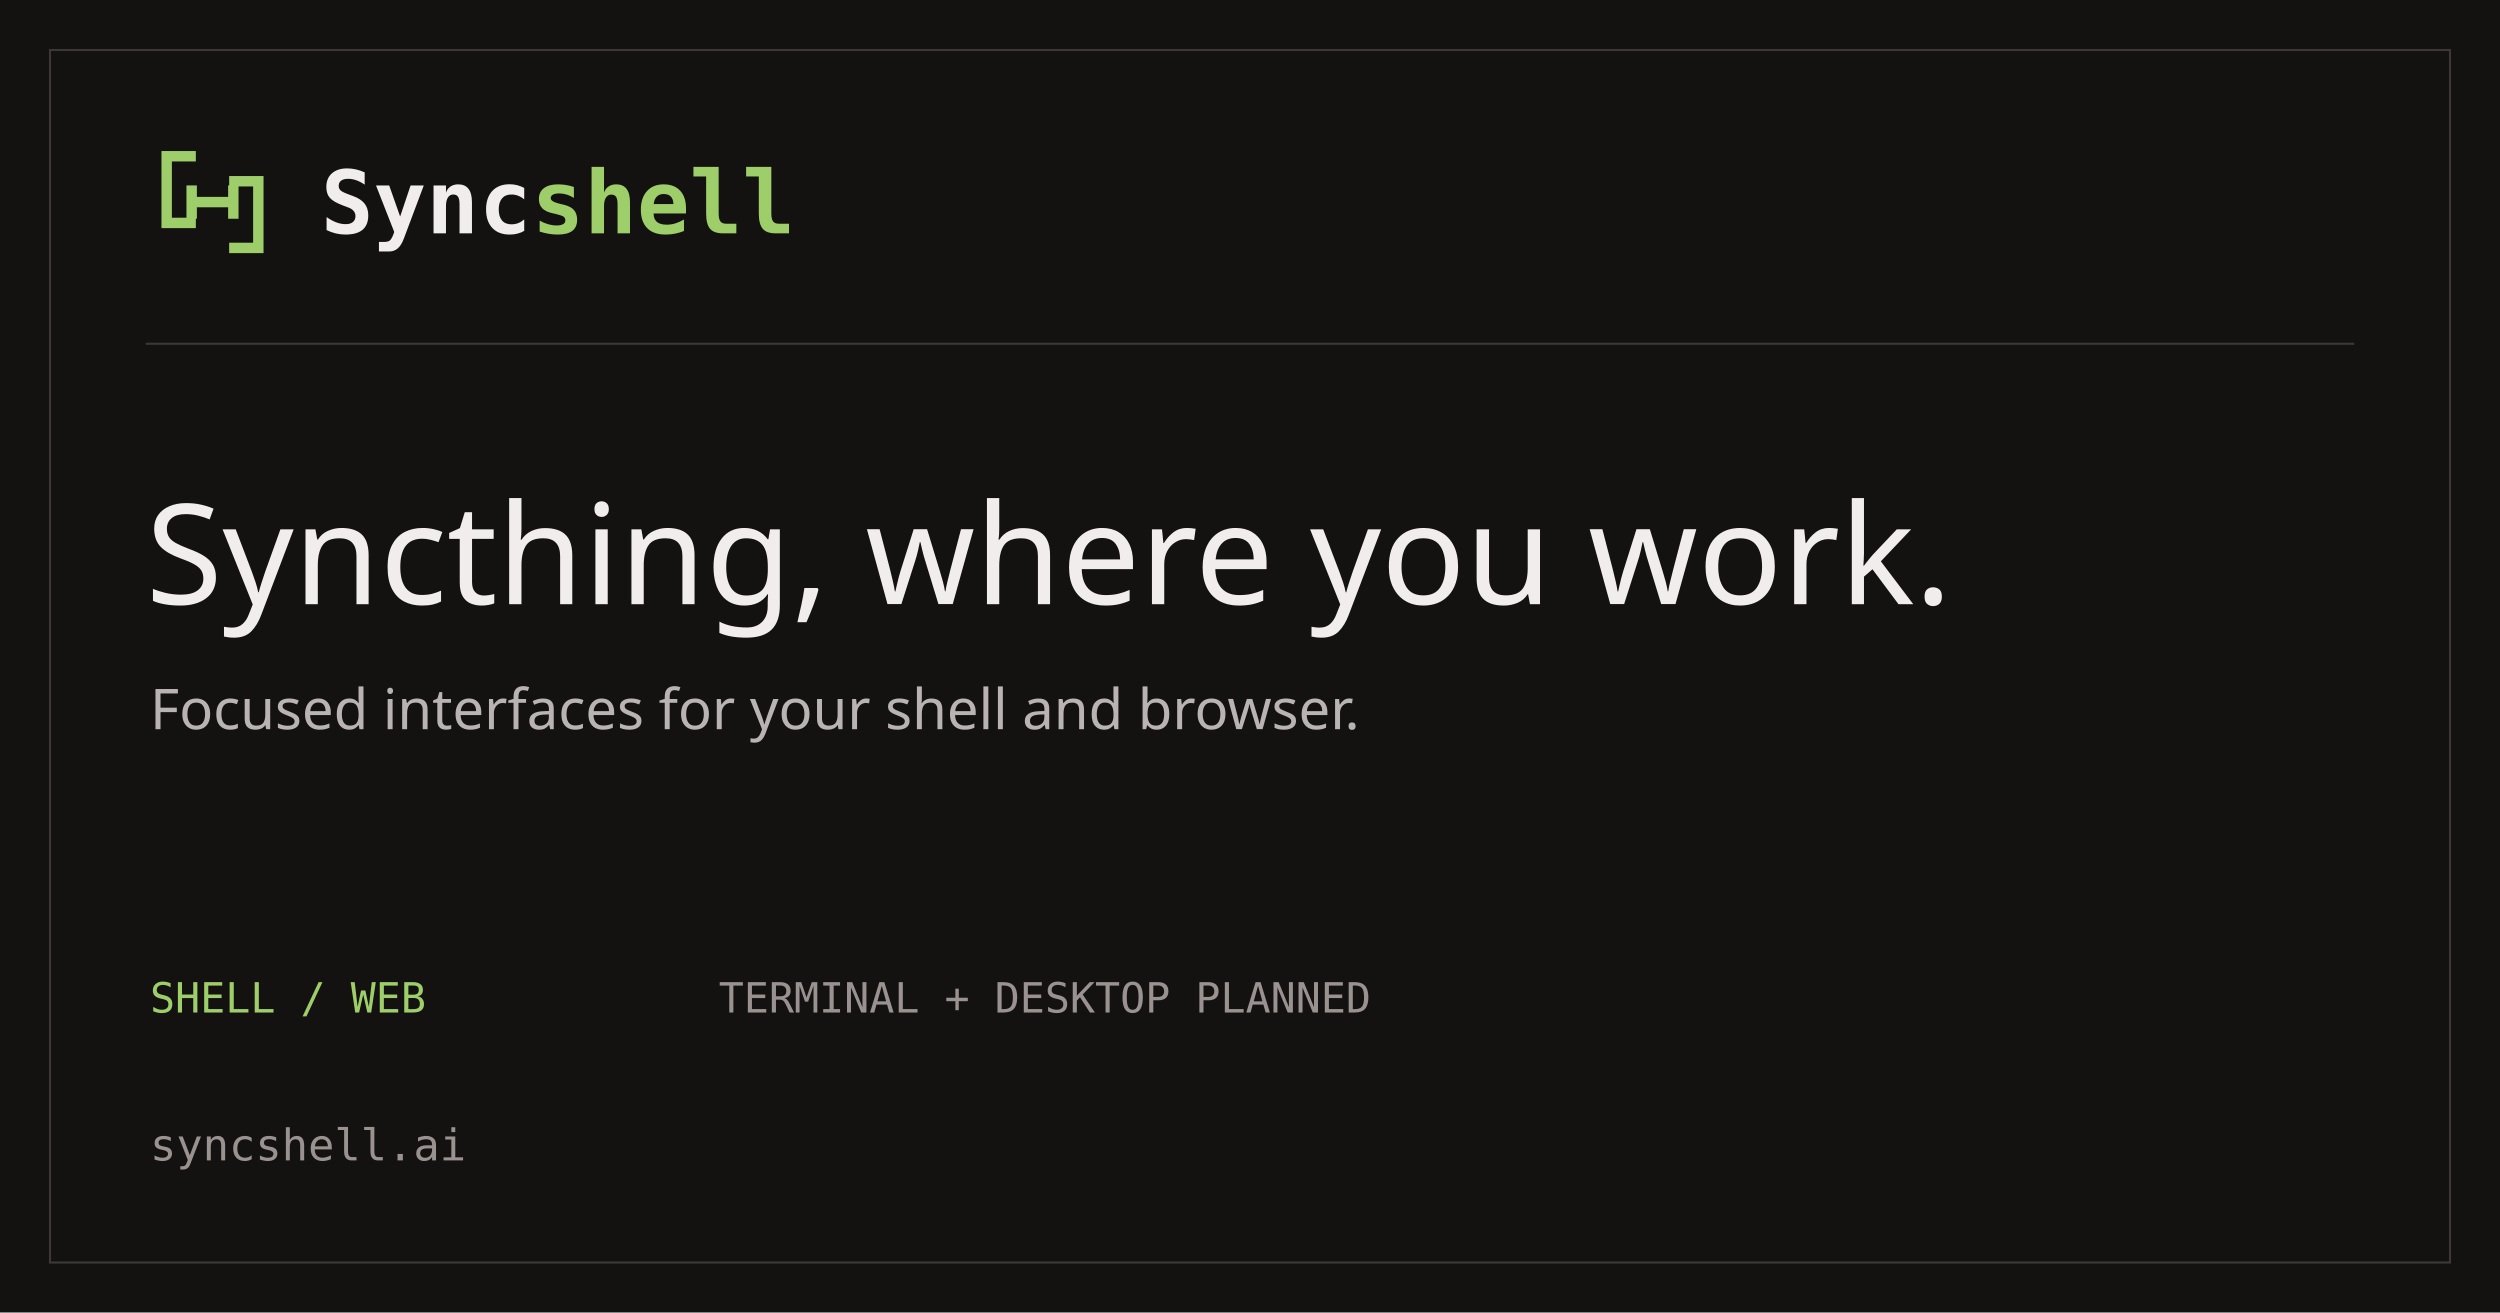
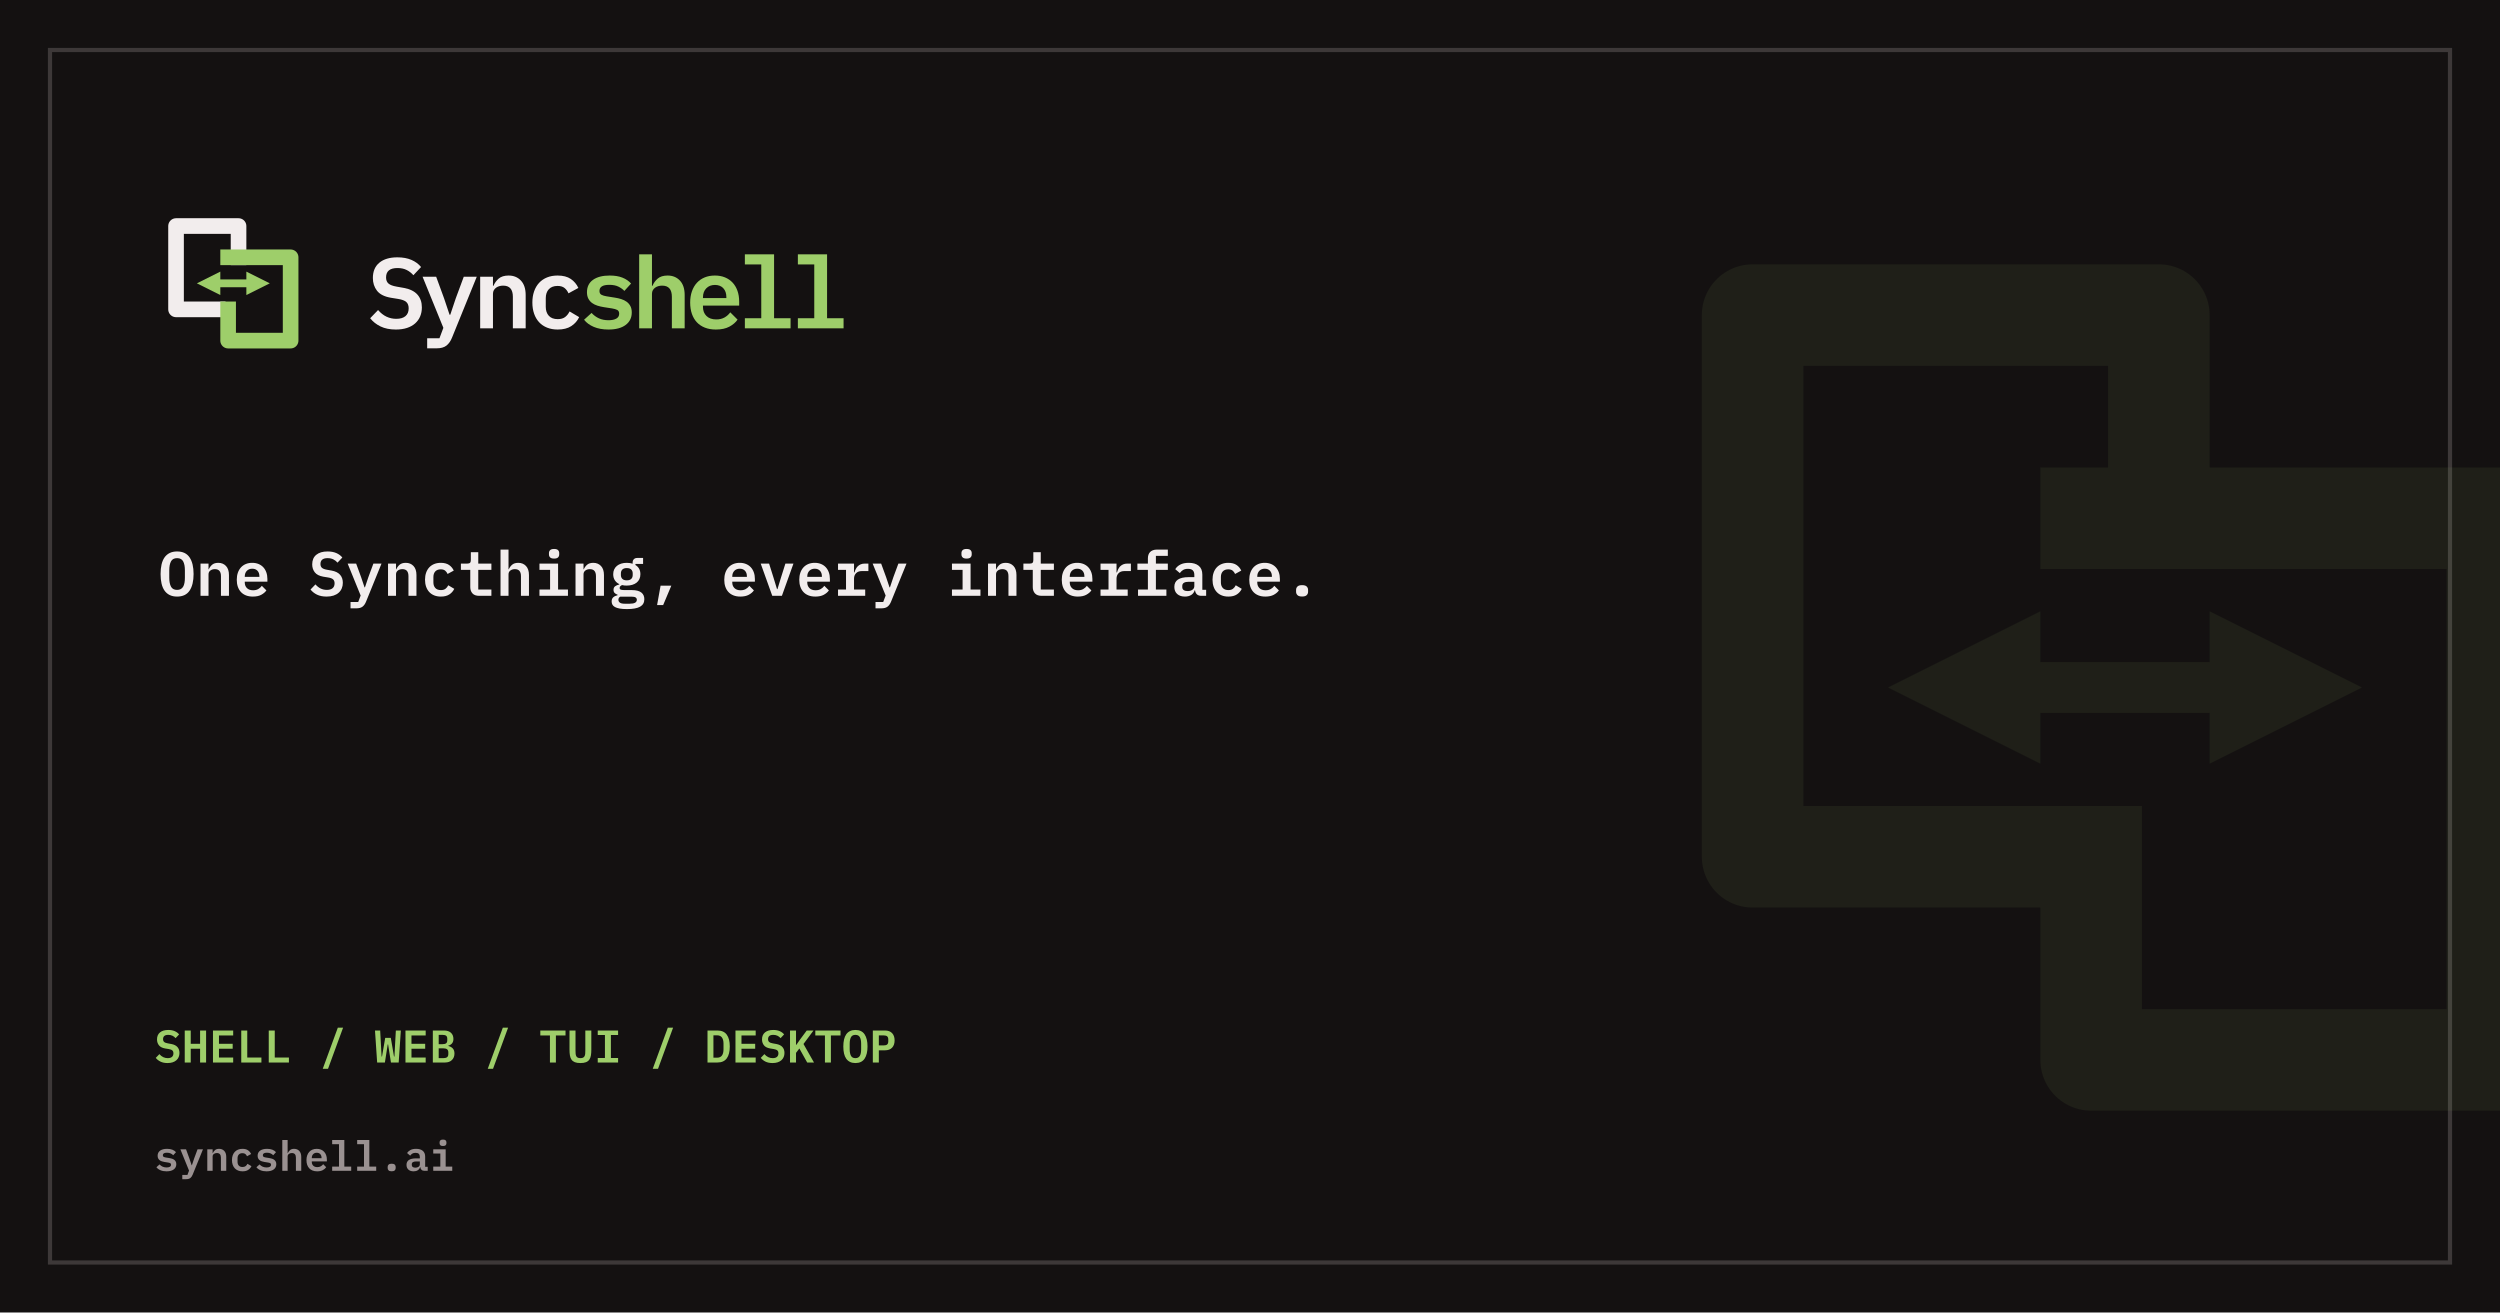
<svg xmlns="http://www.w3.org/2000/svg" width="1200" height="630" viewBox="0 0 1200 630">
  <rect width="1200" height="630" fill="#141111" />
-   <rect x="24" y="24" width="1152" height="582" fill="none" stroke="#3d3838" />
-   <g transform="translate(70 65) scale(2)" fill="none" stroke="#9ece6a" stroke-width="2.5">
-     <path d="M12 5H5v16h7M20 11h7v16h-7M11 16h10M11 12v8M21 12v8" />
-   </g>
-   <text x="154" y="112" fill="#f2eded" font-family="monospace" font-size="42" font-weight="600">Sync<tspan fill="#9ece6a">shell</tspan>
-   </text>
-   <path d="M70 165H1130" stroke="#3d3838" />
-   <text x="70" y="290" fill="#f2eded" font-family="sans-serif" font-size="67" font-weight="500">Syncthing, where you work.</text>
-   <text x="72" y="350" fill="#bab3b3" font-family="sans-serif" font-size="27">Focused interfaces for your shell and browser.</text>
-   <text x="72" y="486" fill="#9ece6a" font-family="monospace" font-size="20">SHELL  /  WEB</text>
-   <text x="345" y="486" fill="#9a9191" font-family="monospace" font-size="20">TERMINAL + DESKTOP PLANNED</text>
-   <text x="72" y="557" fill="#9a9191" font-family="monospace" font-size="21">syncshell.ai</text>
+   <rect x="24" y="24" width="1152" height="582" fill="none" stroke="#3d3838" stroke-width="2" />
+   <svg x="760" y="70" width="520" height="520" viewBox="0 0 64 64" opacity="0.075">
+     <g fill="none" stroke-width="6" stroke-linecap="square" stroke-linejoin="round">
+       <path stroke="#9ece6a" d="M34 22V10H10v32h16" />
+       <path stroke="#9ece6a" d="M30 22h24v32H30V42" />
+     </g>
+     <g fill="#9ece6a">
+       <path d="M18 32 27 27.5v9z" />
+       <path d="M46 32 37 27.5v9z" />
+       <path d="M26.5 30.5h11v3h-11z" />
+     </g>
+   </svg>
+   <svg x="72" y="96" width="80" height="80" viewBox="0 0 64 64" opacity="1">
+     <g fill="none" stroke-width="6" stroke-linecap="square" stroke-linejoin="round">
+       <path stroke="#f2eded" d="M34 22V10H10v32h16" />
+       <path stroke="#9ece6a" d="M30 22h24v32H30V42" />
+     </g>
+     <g fill="#9ece6a">
+       <path d="M18 32 27 27.5v9z" />
+       <path d="M46 32 37 27.5v9z" />
+       <path d="M26.5 30.5h11v3h-11z" />
+     </g>
+   </svg>
+   <path d="M190.016 158.176L190.016 158.176Q185.696 158.176 182.648 156.688Q179.600 155.200 177.680 152.752L177.680 152.752L181.472 148.816Q183.344 150.976 185.528 152.008Q187.712 153.040 190.208 153.040L190.208 153.040Q193.088 153.040 194.624 151.744Q196.160 150.448 196.160 148L196.160 148Q196.160 145.984 195.008 144.952Q193.856 143.920 191.120 143.488L191.120 143.488L187.568 142.912Q182.912 142.096 180.944 139.528Q178.976 136.960 178.976 133.456L178.976 133.456Q178.976 128.656 182.096 126.088Q185.216 123.520 190.736 123.520L190.736 123.520Q194.672 123.520 197.528 124.768Q200.384 126.016 202.112 128.176L202.112 128.176L198.416 132.112Q197.072 130.528 195.200 129.592Q193.328 128.656 190.784 128.656L190.784 128.656Q185.312 128.656 185.312 133.168L185.312 133.168Q185.312 135.088 186.464 136.096Q187.616 137.104 190.400 137.584L190.400 137.584L193.904 138.208Q198.272 139.024 200.384 141.424Q202.496 143.824 202.496 147.568L202.496 147.568Q202.496 149.920 201.680 151.864Q200.864 153.808 199.280 155.224Q197.696 156.640 195.368 157.408Q193.040 158.176 190.016 158.176Z" fill="#f2eded" />
+   <path d="M218.768 143.200L222.608 132.832L228.848 132.832L216.992 162.016Q215.984 164.560 214.304 165.880Q212.624 167.200 209.552 167.200L209.552 167.200L205.040 167.200L205.040 162.352L210.944 162.352L212.816 157.360L202.832 132.832L209.360 132.832L213.152 143.200L215.792 151.072L216.128 151.072L218.768 143.200Z" fill="#f2eded" />
+   <path d="M236.624 157.600L230.480 157.600L230.480 132.832L236.624 132.832L236.624 137.200L236.864 137.200Q237.680 135.184 239.384 133.720Q241.088 132.256 244.112 132.256L244.112 132.256Q247.760 132.256 250.040 134.680Q252.320 137.104 252.320 141.616L252.320 141.616L252.320 157.600L246.176 157.600L246.176 142.480Q246.176 137.104 241.520 137.104L241.520 137.104Q240.560 137.104 239.696 137.344Q238.832 137.584 238.136 138.088Q237.440 138.592 237.032 139.312Q236.624 140.032 236.624 141.040L236.624 141.040L236.624 157.600Z" fill="#f2eded" />
+   <path d="M267.680 158.176L267.680 158.176Q264.848 158.176 262.592 157.264Q260.336 156.352 258.776 154.672Q257.216 152.992 256.376 150.592Q255.536 148.192 255.536 145.216L255.536 145.216Q255.536 142.240 256.376 139.840Q257.216 137.440 258.776 135.760Q260.336 134.080 262.568 133.168Q264.800 132.256 267.632 132.256L267.632 132.256Q271.568 132.256 273.968 133.888Q276.368 135.520 277.616 138.208L277.616 138.208L272.864 140.800Q272.192 139.216 270.968 138.232Q269.744 137.248 267.632 137.248L267.632 137.248Q264.896 137.248 263.432 138.832Q261.968 140.416 261.968 143.152L261.968 143.152L261.968 147.280Q261.968 149.968 263.432 151.576Q264.896 153.184 267.728 153.184L267.728 153.184Q269.936 153.184 271.256 152.176Q272.576 151.168 273.392 149.488L273.392 149.488L278 152.224Q276.752 154.864 274.232 156.520Q271.712 158.176 267.680 158.176Z" fill="#f2eded" />
+   <path d="M292.064 158.176L292.064 158.176Q287.984 158.176 285.008 156.904Q282.032 155.632 280.352 153.472L280.352 153.472L283.952 150.208Q285.488 151.888 287.480 152.800Q289.472 153.712 292.112 153.712L292.112 153.712Q294.416 153.712 295.808 152.944Q297.200 152.176 297.200 150.592L297.200 150.592Q297.200 149.248 296.264 148.768Q295.328 148.288 293.792 148.048L293.792 148.048L289.808 147.424Q288.272 147.184 286.808 146.728Q285.344 146.272 284.216 145.456Q283.088 144.640 282.416 143.368Q281.744 142.096 281.744 140.272L281.744 140.272Q281.744 136.384 284.648 134.320Q287.552 132.256 292.640 132.256L292.640 132.256Q296.240 132.256 298.760 133.264Q301.280 134.272 302.912 136.096L302.912 136.096L299.696 139.648Q298.640 138.496 296.888 137.608Q295.136 136.720 292.448 136.720L292.448 136.720Q287.744 136.720 287.744 139.648L287.744 139.648Q287.744 140.992 288.704 141.496Q289.664 142 291.200 142.240L291.200 142.240L295.136 142.864Q296.720 143.104 298.184 143.560Q299.648 144.016 300.776 144.832Q301.904 145.648 302.576 146.896Q303.248 148.144 303.248 149.968L303.248 149.968Q303.248 153.808 300.296 155.992Q297.344 158.176 292.064 158.176Z" fill="#9ece6a" />
+   <path d="M306.800 157.600L306.800 122.080L312.944 122.080L312.944 137.200L313.184 137.200Q314 135.184 315.704 133.720Q317.408 132.256 320.432 132.256L320.432 132.256Q324.080 132.256 326.360 134.680Q328.640 137.104 328.640 141.616L328.640 141.616L328.640 157.600L322.496 157.600L322.496 142.480Q322.496 137.104 317.840 137.104L317.840 137.104Q316.880 137.104 316.016 137.344Q315.152 137.584 314.456 138.088Q313.760 138.592 313.352 139.312Q312.944 140.032 312.944 141.040L312.944 141.040L312.944 157.600L306.800 157.600Z" fill="#9ece6a" />
+   <path d="M343.616 158.176L343.616 158.176Q340.640 158.176 338.336 157.264Q336.032 156.352 334.472 154.672Q332.912 152.992 332.096 150.616Q331.280 148.240 331.280 145.264L331.280 145.264Q331.280 142.240 332.120 139.840Q332.960 137.440 334.496 135.760Q336.032 134.080 338.216 133.168Q340.400 132.256 343.136 132.256L343.136 132.256Q345.824 132.256 347.984 133.144Q350.144 134.032 351.656 135.664Q353.168 137.296 353.984 139.600Q354.800 141.904 354.800 144.688L354.800 144.688L354.800 146.704L337.424 146.704L337.424 147.328Q337.424 150.016 339.104 151.672Q340.784 153.328 343.808 153.328L343.808 153.328Q346.112 153.328 347.768 152.392Q349.424 151.456 350.528 149.920L350.528 149.920L354.032 153.424Q352.688 155.392 350.120 156.784Q347.552 158.176 343.616 158.176ZM343.184 136.768L343.184 136.768Q340.592 136.768 339.008 138.400Q337.424 140.032 337.424 142.720L337.424 142.720L337.424 143.056L348.656 143.056L348.656 142.624Q348.656 139.936 347.192 138.352Q345.728 136.768 343.184 136.768Z" fill="#9ece6a" />
+   <path d="M357.536 157.600L357.536 152.752L365.408 152.752L365.408 126.928L357.536 126.928L357.536 122.080L371.552 122.080L371.552 152.752L379.472 152.752L379.472 157.600L357.536 157.600Z" fill="#9ece6a" />
+   <path d="M382.976 157.600L382.976 152.752L390.848 152.752L390.848 126.928L382.976 126.928L382.976 122.080L396.992 122.080L396.992 152.752L404.912 152.752L404.912 157.600L382.976 157.600Z" fill="#9ece6a" />
+   <path d="M85 286.360L85 286.360Q82.960 286.360 81.460 285.625Q79.960 284.890 78.985 283.510Q78.010 282.130 77.545 280.120Q77.080 278.110 77.080 275.530L77.080 275.530Q77.080 272.980 77.545 270.955Q78.010 268.930 78.985 267.550Q79.960 266.170 81.460 265.435Q82.960 264.700 85 264.700L85 264.700Q89.080 264.700 91 267.550Q92.920 270.400 92.920 275.530L92.920 275.530Q92.920 280.660 91 283.510Q89.080 286.360 85 286.360ZM85 283.150L85 283.150Q86.050 283.150 86.770 282.745Q87.490 282.340 87.925 281.590Q88.360 280.840 88.555 279.745Q88.750 278.650 88.750 277.300L88.750 277.300L88.750 273.730Q88.750 271.030 87.925 269.470Q87.100 267.910 85 267.910L85 267.910Q82.900 267.910 82.075 269.470Q81.250 271.030 81.250 273.730L81.250 273.730L81.250 277.330Q81.250 280.030 82.075 281.590Q82.900 283.150 85 283.150ZM100.090 286L96.250 286L96.250 270.520L100.090 270.520L100.090 273.250L100.240 273.250Q100.750 271.990 101.815 271.075Q102.880 270.160 104.770 270.160L104.770 270.160Q107.050 270.160 108.475 271.675Q109.900 273.190 109.900 276.010L109.900 276.010L109.900 286L106.060 286L106.060 276.550Q106.060 273.190 103.150 273.190L103.150 273.190Q102.550 273.190 102.010 273.340Q101.470 273.490 101.035 273.805Q100.600 274.120 100.345 274.570Q100.090 275.020 100.090 275.650L100.090 275.650L100.090 286ZM121.360 286.360L121.360 286.360Q119.500 286.360 118.060 285.790Q116.620 285.220 115.645 284.170Q114.670 283.120 114.160 281.635Q113.650 280.150 113.650 278.290L113.650 278.290Q113.650 276.400 114.175 274.900Q114.700 273.400 115.660 272.350Q116.620 271.300 117.985 270.730Q119.350 270.160 121.060 270.160L121.060 270.160Q122.740 270.160 124.090 270.715Q125.440 271.270 126.385 272.290Q127.330 273.310 127.840 274.750Q128.350 276.190 128.350 277.930L128.350 277.930L128.350 279.190L117.490 279.190L117.490 279.580Q117.490 281.260 118.540 282.295Q119.590 283.330 121.480 283.330L121.480 283.330Q122.920 283.330 123.955 282.745Q124.990 282.160 125.680 281.200L125.680 281.200L127.870 283.390Q127.030 284.620 125.425 285.490Q123.820 286.360 121.360 286.360ZM121.090 272.980L121.090 272.980Q119.470 272.980 118.480 274Q117.490 275.020 117.490 276.700L117.490 276.700L117.490 276.910L124.510 276.910L124.510 276.640Q124.510 274.960 123.595 273.970Q122.680 272.980 121.090 272.980ZM156.760 286.360L156.760 286.360Q154.060 286.360 152.155 285.430Q150.250 284.500 149.050 282.970L149.050 282.970L151.420 280.510Q152.590 281.860 153.955 282.505Q155.320 283.150 156.880 283.150L156.880 283.150Q158.680 283.150 159.640 282.340Q160.600 281.530 160.600 280L160.600 280Q160.600 278.740 159.880 278.095Q159.160 277.450 157.450 277.180L157.450 277.180L155.230 276.820Q152.320 276.310 151.090 274.705Q149.860 273.100 149.860 270.910L149.860 270.910Q149.860 267.910 151.810 266.305Q153.760 264.700 157.210 264.700L157.210 264.700Q159.670 264.700 161.455 265.480Q163.240 266.260 164.320 267.610L164.320 267.610L162.010 270.070Q161.170 269.080 160 268.495Q158.830 267.910 157.240 267.910L157.240 267.910Q153.820 267.910 153.820 270.730L153.820 270.730Q153.820 271.930 154.540 272.560Q155.260 273.190 157 273.490L157 273.490L159.190 273.880Q161.920 274.390 163.240 275.890Q164.560 277.390 164.560 279.730L164.560 279.730Q164.560 281.200 164.050 282.415Q163.540 283.630 162.550 284.515Q161.560 285.400 160.105 285.880Q158.650 286.360 156.760 286.360ZM176.830 277L179.230 270.520L183.130 270.520L175.720 288.760Q175.090 290.350 174.040 291.175Q172.990 292 171.070 292L171.070 292L168.250 292L168.250 288.970L171.940 288.970L173.110 285.850L166.870 270.520L170.950 270.520L173.320 277L174.970 281.920L175.180 281.920L176.830 277ZM190.090 286L186.250 286L186.250 270.520L190.090 270.520L190.090 273.250L190.240 273.250Q190.750 271.990 191.815 271.075Q192.880 270.160 194.770 270.160L194.770 270.160Q197.050 270.160 198.475 271.675Q199.900 273.190 199.900 276.010L199.900 276.010L199.900 286L196.060 286L196.060 276.550Q196.060 273.190 193.150 273.190L193.150 273.190Q192.550 273.190 192.010 273.340Q191.470 273.490 191.035 273.805Q190.600 274.120 190.345 274.570Q190.090 275.020 190.090 275.650L190.090 275.650L190.090 286ZM211.600 286.360L211.600 286.360Q209.830 286.360 208.420 285.790Q207.010 285.220 206.035 284.170Q205.060 283.120 204.535 281.620Q204.010 280.120 204.010 278.260L204.010 278.260Q204.010 276.400 204.535 274.900Q205.060 273.400 206.035 272.350Q207.010 271.300 208.405 270.730Q209.800 270.160 211.570 270.160L211.570 270.160Q214.030 270.160 215.530 271.180Q217.030 272.200 217.810 273.880L217.810 273.880L214.840 275.500Q214.420 274.510 213.655 273.895Q212.890 273.280 211.570 273.280L211.570 273.280Q209.860 273.280 208.945 274.270Q208.030 275.260 208.030 276.970L208.030 276.970L208.030 279.550Q208.030 281.230 208.945 282.235Q209.860 283.240 211.630 283.240L211.630 283.240Q213.010 283.240 213.835 282.610Q214.660 281.980 215.170 280.930L215.170 280.930L218.050 282.640Q217.270 284.290 215.695 285.325Q214.120 286.360 211.600 286.360ZM235.870 286L230.050 286Q227.830 286 226.780 284.830Q225.730 283.660 225.730 281.800L225.730 281.800L225.730 273.550L221.230 273.550L221.230 270.520L224.290 270.520Q225.220 270.520 225.610 270.145Q226 269.770 226 268.810L226 268.810L226 265.060L229.570 265.060L229.570 270.520L235.870 270.520L235.870 273.550L229.570 273.550L229.570 282.970L235.870 282.970L235.870 286ZM240.250 286L240.250 263.800L244.090 263.800L244.090 273.250L244.240 273.250Q244.750 271.990 245.815 271.075Q246.880 270.160 248.770 270.160L248.770 270.160Q251.050 270.160 252.475 271.675Q253.900 273.190 253.900 276.010L253.900 276.010L253.900 286L250.060 286L250.060 276.550Q250.060 273.190 247.150 273.190L247.150 273.190Q246.550 273.190 246.010 273.340Q245.470 273.490 245.035 273.805Q244.600 274.120 244.345 274.570Q244.090 275.020 244.090 275.650L244.090 275.650L244.090 286L240.250 286ZM265.960 268.120L265.960 268.120Q264.610 268.120 264.055 267.550Q263.500 266.980 263.500 266.170L263.500 266.170L263.500 265.450Q263.500 264.640 264.055 264.070Q264.610 263.500 265.960 263.500L265.960 263.500Q267.310 263.500 267.865 264.070Q268.420 264.640 268.420 265.450L268.420 265.450L268.420 266.170Q268.420 266.980 267.865 267.550Q267.310 268.120 265.960 268.120ZM258.940 286L258.940 282.970L264.040 282.970L264.040 273.550L258.940 273.550L258.940 270.520L267.880 270.520L267.880 282.970L272.620 282.970L272.620 286L258.940 286ZM280.090 286L276.250 286L276.250 270.520L280.090 270.520L280.090 273.250L280.240 273.250Q280.750 271.990 281.815 271.075Q282.880 270.160 284.770 270.160L284.770 270.160Q287.050 270.160 288.475 271.675Q289.900 273.190 289.900 276.010L289.900 276.010L289.900 286L286.060 286L286.060 276.550Q286.060 273.190 283.150 273.190L283.150 273.190Q282.550 273.190 282.010 273.340Q281.470 273.490 281.035 273.805Q280.600 274.120 280.345 274.570Q280.090 275.020 280.090 275.650L280.090 275.650L280.090 286ZM309.280 287.620L309.280 287.620Q309.280 290.050 307.255 291.205Q305.230 292.360 300.940 292.360L300.940 292.360Q298.840 292.360 297.430 292.105Q296.020 291.850 295.165 291.370Q294.310 290.890 293.950 290.215Q293.590 289.540 293.590 288.700L293.590 288.700Q293.590 287.410 294.340 286.720Q295.090 286.030 296.440 285.700L296.440 285.700L296.440 285.460Q295.540 285.160 295.015 284.620Q294.490 284.080 294.490 283.120L294.490 283.120Q294.490 281.980 295.255 281.410Q296.020 280.840 297.280 280.540L297.280 280.540L297.280 280.390Q295.900 279.730 295.120 278.530Q294.340 277.330 294.340 275.620L294.340 275.620Q294.340 274.330 294.805 273.325Q295.270 272.320 296.125 271.615Q296.980 270.910 298.180 270.535Q299.380 270.160 300.850 270.160L300.850 270.160Q302.410 270.160 303.670 270.580L303.670 270.580L303.670 269.920Q303.670 269.020 304.255 268.420Q304.840 267.820 305.890 267.820L305.890 267.820L308.680 267.820L308.680 270.700L305.020 270.700L305.020 271.210Q306.160 271.900 306.775 272.995Q307.390 274.090 307.390 275.620L307.390 275.620Q307.390 276.910 306.925 277.930Q306.460 278.950 305.605 279.640Q304.750 280.330 303.535 280.705Q302.320 281.080 300.850 281.080L300.850 281.080Q300.250 281.080 299.695 281.035Q299.140 280.990 298.630 280.840L298.630 280.840Q298.210 280.990 297.820 281.320Q297.430 281.650 297.430 282.190L297.430 282.190Q297.430 282.910 298.120 283.075Q298.810 283.240 299.770 283.240L299.770 283.240L303.280 283.240Q304.900 283.240 306.040 283.555Q307.180 283.870 307.900 284.455Q308.620 285.040 308.950 285.850Q309.280 286.660 309.280 287.620ZM305.680 287.890L305.680 287.890Q305.680 287.200 305.125 286.795Q304.570 286.390 303.070 286.390L303.070 286.390L297.730 286.390Q296.830 286.900 296.830 287.890L296.830 287.890Q296.830 288.700 297.505 289.240Q298.180 289.780 299.800 289.780L299.800 289.780L302.290 289.780Q305.680 289.780 305.680 287.890ZM300.850 278.560L300.850 278.560Q302.320 278.560 303.010 277.855Q303.700 277.150 303.700 276.010L303.700 276.010L303.700 275.230Q303.700 274.090 303.010 273.385Q302.320 272.680 300.850 272.680L300.850 272.680Q299.410 272.680 298.720 273.385Q298.030 274.090 298.030 275.230L298.030 275.230L298.030 276.010Q298.030 277.150 298.720 277.855Q299.410 278.560 300.850 278.560ZM315.400 290.440L317.080 281.110L322.240 281.110L318.310 290.440L315.400 290.440ZM355.360 286.360L355.360 286.360Q353.500 286.360 352.060 285.790Q350.620 285.220 349.645 284.170Q348.670 283.120 348.160 281.635Q347.650 280.150 347.650 278.290L347.650 278.290Q347.650 276.400 348.175 274.900Q348.700 273.400 349.660 272.350Q350.620 271.300 351.985 270.730Q353.350 270.160 355.060 270.160L355.060 270.160Q356.740 270.160 358.090 270.715Q359.440 271.270 360.385 272.290Q361.330 273.310 361.840 274.750Q362.350 276.190 362.350 277.930L362.350 277.930L362.350 279.190L351.490 279.190L351.490 279.580Q351.490 281.260 352.540 282.295Q353.590 283.330 355.480 283.330L355.480 283.330Q356.920 283.330 357.955 282.745Q358.990 282.160 359.680 281.200L359.680 281.200L361.870 283.390Q361.030 284.620 359.425 285.490Q357.820 286.360 355.360 286.360ZM355.090 272.980L355.090 272.980Q353.470 272.980 352.480 274Q351.490 275.020 351.490 276.700L351.490 276.700L351.490 276.910L358.510 276.910L358.510 276.640Q358.510 274.960 357.595 273.970Q356.680 272.980 355.090 272.980ZM375.310 286L370.690 286L365.140 270.520L369.160 270.520L371.230 277.090L372.970 282.790L373.180 282.790L374.920 277.090L376.990 270.520L380.860 270.520L375.310 286ZM391.360 286.360L391.360 286.360Q389.500 286.360 388.060 285.790Q386.620 285.220 385.645 284.170Q384.670 283.120 384.160 281.635Q383.650 280.150 383.650 278.290L383.650 278.290Q383.650 276.400 384.175 274.900Q384.700 273.400 385.660 272.350Q386.620 271.300 387.985 270.730Q389.350 270.160 391.060 270.160L391.060 270.160Q392.740 270.160 394.090 270.715Q395.440 271.270 396.385 272.290Q397.330 273.310 397.840 274.750Q398.350 276.190 398.350 277.930L398.350 277.930L398.350 279.190L387.490 279.190L387.490 279.580Q387.490 281.260 388.540 282.295Q389.590 283.330 391.480 283.330L391.480 283.330Q392.920 283.330 393.955 282.745Q394.990 282.160 395.680 281.200L395.680 281.200L397.870 283.390Q397.030 284.620 395.425 285.490Q393.820 286.360 391.360 286.360ZM391.090 272.980L391.090 272.980Q389.470 272.980 388.480 274Q387.490 275.020 387.490 276.700L387.490 276.700L387.490 276.910L394.510 276.910L394.510 276.640Q394.510 274.960 393.595 273.970Q392.680 272.980 391.090 272.980ZM402.250 286L402.250 282.970L406.090 282.970L406.090 273.550L402.250 273.550L402.250 270.520L409.930 270.520L409.930 274.750L410.170 274.750Q410.380 273.940 410.755 273.175Q411.130 272.410 411.715 271.825Q412.300 271.240 413.140 270.880Q413.980 270.520 415.150 270.520L415.150 270.520L416.830 270.520L416.830 274.120L413.650 274.120Q411.910 274.120 410.920 275.140Q409.930 276.160 409.930 277.750L409.930 277.750L409.930 282.970L415.300 282.970L415.300 286L402.250 286ZM428.830 277L431.230 270.520L435.130 270.520L427.720 288.760Q427.090 290.350 426.040 291.175Q424.990 292 423.070 292L423.070 292L420.250 292L420.250 288.970L423.940 288.970L425.110 285.850L418.870 270.520L422.950 270.520L425.320 277L426.970 281.920L427.180 281.920L428.830 277ZM463.960 268.120L463.960 268.120Q462.610 268.120 462.055 267.550Q461.500 266.980 461.500 266.170L461.500 266.170L461.500 265.450Q461.500 264.640 462.055 264.070Q462.610 263.500 463.960 263.500L463.960 263.500Q465.310 263.500 465.865 264.070Q466.420 264.640 466.420 265.450L466.420 265.450L466.420 266.170Q466.420 266.980 465.865 267.550Q465.310 268.120 463.960 268.120ZM456.940 286L456.940 282.970L462.040 282.970L462.040 273.550L456.940 273.550L456.940 270.520L465.880 270.520L465.880 282.970L470.620 282.970L470.620 286L456.940 286ZM478.090 286L474.250 286L474.250 270.520L478.090 270.520L478.090 273.250L478.240 273.250Q478.750 271.990 479.815 271.075Q480.880 270.160 482.770 270.160L482.770 270.160Q485.050 270.160 486.475 271.675Q487.900 273.190 487.900 276.010L487.900 276.010L487.900 286L484.060 286L484.060 276.550Q484.060 273.190 481.150 273.190L481.150 273.190Q480.550 273.190 480.010 273.340Q479.470 273.490 479.035 273.805Q478.600 274.120 478.345 274.570Q478.090 275.020 478.090 275.650L478.090 275.650L478.090 286ZM505.870 286L500.050 286Q497.830 286 496.780 284.830Q495.730 283.660 495.730 281.800L495.730 281.800L495.730 273.550L491.230 273.550L491.230 270.520L494.290 270.520Q495.220 270.520 495.610 270.145Q496 269.770 496 268.810L496 268.810L496 265.060L499.570 265.060L499.570 270.520L505.870 270.520L505.870 273.550L499.570 273.550L499.570 282.970L505.870 282.970L505.870 286ZM517.360 286.360L517.360 286.360Q515.500 286.360 514.060 285.790Q512.620 285.220 511.645 284.170Q510.670 283.120 510.160 281.635Q509.650 280.150 509.650 278.290L509.650 278.290Q509.650 276.400 510.175 274.900Q510.700 273.400 511.660 272.350Q512.620 271.300 513.985 270.730Q515.350 270.160 517.060 270.160L517.060 270.160Q518.740 270.160 520.090 270.715Q521.440 271.270 522.385 272.290Q523.330 273.310 523.840 274.750Q524.350 276.190 524.350 277.930L524.350 277.930L524.350 279.190L513.490 279.190L513.490 279.580Q513.490 281.260 514.540 282.295Q515.590 283.330 517.480 283.330L517.480 283.330Q518.920 283.330 519.955 282.745Q520.990 282.160 521.680 281.200L521.680 281.200L523.870 283.390Q523.030 284.620 521.425 285.490Q519.820 286.360 517.360 286.360ZM517.090 272.980L517.090 272.980Q515.470 272.980 514.480 274Q513.490 275.020 513.490 276.700L513.490 276.700L513.490 276.910L520.510 276.910L520.510 276.640Q520.510 274.960 519.595 273.970Q518.680 272.980 517.090 272.980ZM528.250 286L528.250 282.970L532.090 282.970L532.090 273.550L528.250 273.550L528.250 270.520L535.930 270.520L535.930 274.750L536.170 274.750Q536.380 273.940 536.755 273.175Q537.130 272.410 537.715 271.825Q538.300 271.240 539.140 270.880Q539.980 270.520 541.150 270.520L541.150 270.520L542.830 270.520L542.830 274.120L539.650 274.120Q537.910 274.120 536.920 275.140Q535.930 276.160 535.930 277.750L535.930 277.750L535.930 282.970L541.300 282.970L541.300 286L528.250 286ZM546.250 286L546.250 282.970L550.990 282.970L550.990 273.550L545.950 273.550L545.950 270.520L550.990 270.520L550.990 268Q550.990 267.070 551.245 266.305Q551.500 265.540 552.040 264.985Q552.580 264.430 553.405 264.115Q554.230 263.800 555.340 263.800L555.340 263.800L560.560 263.800L560.560 266.830L554.830 266.830L554.830 270.520L560.560 270.520L560.560 273.550L554.830 273.550L554.830 282.970L559.870 282.970L559.870 286L546.250 286ZM578.950 286L576.700 286Q575.290 286 574.525 285.295Q573.760 284.590 573.610 283.330L573.610 283.330L573.460 283.330Q573.040 284.770 571.810 285.565Q570.580 286.360 568.780 286.360L568.780 286.360Q566.440 286.360 565.060 285.130Q563.680 283.900 563.680 281.710L563.680 281.710Q563.680 277.030 570.550 277.030L570.550 277.030L573.280 277.030L573.280 276.010Q573.280 274.540 572.560 273.790Q571.840 273.040 570.220 273.040L570.220 273.040Q568.750 273.040 567.850 273.610Q566.950 274.180 566.320 275.080L566.320 275.080L564.130 273.220Q564.850 271.930 566.455 271.045Q568.060 270.160 570.610 270.160L570.610 270.160Q573.670 270.160 575.395 271.585Q577.120 273.010 577.120 275.830L577.120 275.830L577.120 283.120L578.950 283.120L578.950 286ZM570.070 283.720L570.070 283.720Q571.450 283.720 572.365 283.075Q573.280 282.430 573.280 281.320L573.280 281.320L573.280 279.250L570.640 279.250Q567.490 279.250 567.490 281.230L567.490 281.230L567.490 281.830Q567.490 282.760 568.180 283.240Q568.870 283.720 570.070 283.720ZM589.600 286.360L589.600 286.360Q587.830 286.360 586.420 285.790Q585.010 285.220 584.035 284.170Q583.060 283.120 582.535 281.620Q582.010 280.120 582.010 278.260L582.010 278.260Q582.010 276.400 582.535 274.900Q583.060 273.400 584.035 272.350Q585.010 271.300 586.405 270.730Q587.800 270.160 589.570 270.160L589.570 270.160Q592.030 270.160 593.530 271.180Q595.030 272.200 595.810 273.880L595.810 273.880L592.840 275.500Q592.420 274.510 591.655 273.895Q590.890 273.280 589.570 273.280L589.570 273.280Q587.860 273.280 586.945 274.270Q586.030 275.260 586.030 276.970L586.030 276.970L586.030 279.550Q586.030 281.230 586.945 282.235Q587.860 283.240 589.630 283.240L589.630 283.240Q591.010 283.240 591.835 282.610Q592.660 281.980 593.170 280.930L593.170 280.930L596.050 282.640Q595.270 284.290 593.695 285.325Q592.120 286.360 589.600 286.360ZM607.360 286.360L607.360 286.360Q605.500 286.360 604.060 285.790Q602.620 285.220 601.645 284.170Q600.670 283.120 600.160 281.635Q599.650 280.150 599.650 278.290L599.650 278.290Q599.650 276.400 600.175 274.900Q600.700 273.400 601.660 272.350Q602.620 271.300 603.985 270.730Q605.350 270.160 607.060 270.160L607.060 270.160Q608.740 270.160 610.090 270.715Q611.440 271.270 612.385 272.290Q613.330 273.310 613.840 274.750Q614.350 276.190 614.350 277.930L614.350 277.930L614.350 279.190L603.490 279.190L603.490 279.580Q603.490 281.260 604.540 282.295Q605.590 283.330 607.480 283.330L607.480 283.330Q608.920 283.330 609.955 282.745Q610.990 282.160 611.680 281.200L611.680 281.200L613.870 283.390Q613.030 284.620 611.425 285.490Q609.820 286.360 607.360 286.360ZM607.090 272.980L607.090 272.980Q605.470 272.980 604.480 274Q603.490 275.020 603.490 276.700L603.490 276.700L603.490 276.910L610.510 276.910L610.510 276.640Q610.510 274.960 609.595 273.970Q608.680 272.980 607.090 272.980ZM625 286.330L625 286.330Q623.440 286.330 622.780 285.670Q622.120 285.010 622.120 284.050L622.120 284.050L622.120 283.150Q622.120 282.190 622.780 281.530Q623.440 280.870 625 280.870L625 280.870Q626.560 280.870 627.220 281.530Q627.880 282.190 627.880 283.150L627.880 283.150L627.880 284.050Q627.880 285.010 627.220 285.670Q626.560 286.330 625 286.330Z" fill="#f2eded" />
+   <path d="M80.424 510.264L80.424 510.264Q78.444 510.264 77.047 509.582Q75.650 508.900 74.770 507.778L74.770 507.778L76.508 505.974Q77.366 506.964 78.367 507.437Q79.368 507.910 80.512 507.910L80.512 507.910Q81.832 507.910 82.536 507.316Q83.240 506.722 83.240 505.600L83.240 505.600Q83.240 504.676 82.712 504.203Q82.184 503.730 80.930 503.532L80.930 503.532L79.302 503.268Q77.168 502.894 76.266 501.717Q75.364 500.540 75.364 498.934L75.364 498.934Q75.364 496.734 76.794 495.557Q78.224 494.380 80.754 494.380L80.754 494.380Q82.558 494.380 83.867 494.952Q85.176 495.524 85.968 496.514L85.968 496.514L84.274 498.318Q83.658 497.592 82.800 497.163Q81.942 496.734 80.776 496.734L80.776 496.734Q78.268 496.734 78.268 498.802L78.268 498.802Q78.268 499.682 78.796 500.144Q79.324 500.606 80.600 500.826L80.600 500.826L82.206 501.112Q84.208 501.486 85.176 502.586Q86.144 503.686 86.144 505.402L86.144 505.402Q86.144 506.480 85.770 507.371Q85.396 508.262 84.670 508.911Q83.944 509.560 82.877 509.912Q81.810 510.264 80.424 510.264ZM96.044 510L96.044 503.400L91.556 503.400L91.556 510L88.674 510L88.674 494.644L91.556 494.644L91.556 501.024L96.044 501.024L96.044 494.644L98.926 494.644L98.926 510L96.044 510ZM111.928 510L102.226 510L102.226 494.644L111.928 494.644L111.928 497.020L105.108 497.020L105.108 501.024L111.686 501.024L111.686 503.400L105.108 503.400L105.108 507.624L111.928 507.624L111.928 510ZM125.480 510L115.800 510L115.800 494.644L118.682 494.644L118.682 507.624L125.480 507.624L125.480 510ZM138.680 510L129 510L129 494.644L131.882 494.644L131.882 507.624L138.680 507.624L138.680 510ZM157.446 513.036L154.916 513.036L162.154 493.280L164.684 493.280L157.446 513.036ZM184.748 510L181.030 510L179.996 494.644L182.482 494.644L182.966 503.488L183.164 507.140L183.362 507.140L184.902 498.186L187.586 498.186L189.126 507.140L189.324 507.140L189.522 503.488L190.006 494.644L192.404 494.644L191.370 510L187.652 510L186.288 501.310L186.112 501.310L184.748 510ZM204.328 510L194.626 510L194.626 494.644L204.328 494.644L204.328 497.020L197.508 497.020L197.508 501.024L204.086 501.024L204.086 503.400L197.508 503.400L197.508 507.624L204.328 507.624L204.328 510ZM207.760 510L207.760 494.644L213.106 494.644Q215.284 494.644 216.461 495.733Q217.638 496.822 217.638 498.692L217.638 498.692Q217.638 500.012 216.989 500.804Q216.340 501.596 215.152 501.948L215.152 501.948L215.152 502.058Q216.538 502.388 217.341 503.257Q218.144 504.126 218.144 505.710L218.144 505.710Q218.144 506.678 217.825 507.459Q217.506 508.240 216.923 508.812Q216.340 509.384 215.515 509.692Q214.690 510 213.656 510L213.656 510L207.760 510ZM210.576 507.910L212.776 507.910Q213.986 507.910 214.591 507.459Q215.196 507.008 215.196 505.908L215.196 505.908L215.196 505.182Q215.196 504.104 214.591 503.653Q213.986 503.202 212.776 503.202L212.776 503.202L210.576 503.202L210.576 507.910ZM210.576 501.200L212.402 501.200Q213.568 501.200 214.129 500.782Q214.690 500.364 214.690 499.330L214.690 499.330L214.690 498.604Q214.690 497.570 214.129 497.152Q213.568 496.734 212.402 496.734L212.402 496.734L210.576 496.734L210.576 501.200ZM236.646 513.036L234.116 513.036L241.354 493.280L243.884 493.280L236.646 513.036ZM271.450 497.020L266.830 497.020L266.830 510L263.970 510L263.970 497.020L259.350 497.020L259.350 494.644L271.450 494.644L271.450 497.020ZM273.364 494.644L276.246 494.644L276.246 504.214Q276.246 505.072 276.301 505.754Q276.356 506.436 276.587 506.909Q276.818 507.382 277.291 507.646Q277.764 507.910 278.600 507.910L278.600 507.910Q279.436 507.910 279.909 507.646Q280.382 507.382 280.613 506.909Q280.844 506.436 280.899 505.754Q280.954 505.072 280.954 504.214L280.954 504.214L280.954 494.644L283.836 494.644L283.836 503.774Q283.836 505.402 283.638 506.612Q283.440 507.822 282.868 508.636Q282.296 509.450 281.273 509.857Q280.250 510.264 278.600 510.264L278.600 510.264Q276.950 510.264 275.927 509.857Q274.904 509.450 274.332 508.636Q273.760 507.822 273.562 506.612Q273.364 505.402 273.364 503.774L273.364 503.774L273.364 494.644ZM296.684 510L286.916 510L286.916 507.844L290.370 507.844L290.370 496.800L286.916 496.800L286.916 494.644L296.684 494.644L296.684 496.800L293.230 496.800L293.230 507.844L296.684 507.844L296.684 510ZM315.846 513.036L313.316 513.036L320.554 493.280L323.084 493.280L315.846 513.036ZM339.606 510L339.606 494.644L344.380 494.644Q347.372 494.644 348.835 496.624Q350.298 498.604 350.298 502.322L350.298 502.322Q350.298 506.062 348.835 508.031Q347.372 510 344.380 510L344.380 510L339.606 510ZM342.444 507.690L344.182 507.690Q345.766 507.690 346.525 506.656Q347.284 505.622 347.284 503.642L347.284 503.642L347.284 500.980Q347.284 499.022 346.525 497.988Q345.766 496.954 344.182 496.954L344.182 496.954L342.444 496.954L342.444 507.690ZM362.728 510L353.026 510L353.026 494.644L362.728 494.644L362.728 497.020L355.908 497.020L355.908 501.024L362.486 501.024L362.486 503.400L355.908 503.400L355.908 507.624L362.728 507.624L362.728 510ZM370.824 510.264L370.824 510.264Q368.844 510.264 367.447 509.582Q366.050 508.900 365.170 507.778L365.170 507.778L366.908 505.974Q367.766 506.964 368.767 507.437Q369.768 507.910 370.912 507.910L370.912 507.910Q372.232 507.910 372.936 507.316Q373.640 506.722 373.640 505.600L373.640 505.600Q373.640 504.676 373.112 504.203Q372.584 503.730 371.330 503.532L371.330 503.532L369.702 503.268Q367.568 502.894 366.666 501.717Q365.764 500.540 365.764 498.934L365.764 498.934Q365.764 496.734 367.194 495.557Q368.624 494.380 371.154 494.380L371.154 494.380Q372.958 494.380 374.267 494.952Q375.576 495.524 376.368 496.514L376.368 496.514L374.674 498.318Q374.058 497.592 373.200 497.163Q372.342 496.734 371.176 496.734L371.176 496.734Q368.668 496.734 368.668 498.802L368.668 498.802Q368.668 499.682 369.196 500.144Q369.724 500.606 371.000 500.826L371.000 500.826L372.606 501.112Q374.608 501.486 375.576 502.586Q376.544 503.686 376.544 505.402L376.544 505.402Q376.544 506.480 376.170 507.371Q375.796 508.262 375.070 508.911Q374.344 509.560 373.277 509.912Q372.210 510.264 370.824 510.264ZM387.456 510L383.694 503.268L382.088 505.380L382.088 510L379.206 510L379.206 494.644L382.088 494.644L382.088 501.552L382.220 501.552L384.002 499L387.236 494.644L390.492 494.644L385.674 501.112L390.712 510L387.456 510ZM403.450 497.020L398.830 497.020L398.830 510L395.970 510L395.970 497.020L391.350 497.020L391.350 494.644L403.450 494.644L403.450 497.020ZM410.600 510.264L410.600 510.264Q409.104 510.264 408.004 509.725Q406.904 509.186 406.189 508.174Q405.474 507.162 405.133 505.688Q404.792 504.214 404.792 502.322L404.792 502.322Q404.792 500.452 405.133 498.967Q405.474 497.482 406.189 496.470Q406.904 495.458 408.004 494.919Q409.104 494.380 410.600 494.380L410.600 494.380Q413.592 494.380 415.000 496.470Q416.408 498.560 416.408 502.322L416.408 502.322Q416.408 506.084 415.000 508.174Q413.592 510.264 410.600 510.264ZM410.600 507.910L410.600 507.910Q411.370 507.910 411.898 507.613Q412.426 507.316 412.745 506.766Q413.064 506.216 413.207 505.413Q413.350 504.610 413.350 503.620L413.350 503.620L413.350 501.002Q413.350 499.022 412.745 497.878Q412.140 496.734 410.600 496.734L410.600 496.734Q409.060 496.734 408.455 497.878Q407.850 499.022 407.850 501.002L407.850 501.002L407.850 503.642Q407.850 505.622 408.455 506.766Q409.060 507.910 410.600 507.910ZM421.842 510L418.960 510L418.960 494.644L424.790 494.644Q427.034 494.644 428.222 495.920Q429.410 497.196 429.410 499.396L429.410 499.396Q429.410 501.596 428.222 502.872Q427.034 504.148 424.790 504.148L424.790 504.148L421.842 504.148L421.842 510ZM421.842 496.998L421.842 501.794L424.196 501.794Q425.362 501.794 425.868 501.321Q426.374 500.848 426.374 499.814L426.374 499.814L426.374 498.978Q426.374 497.944 425.868 497.471Q425.362 496.998 424.196 496.998L424.196 496.998L421.842 496.998Z" fill="#9ece6a" />
+   <path d="M79.960 562.240L79.960 562.240Q78.260 562.240 77.020 561.710Q75.780 561.180 75.080 560.280L75.080 560.280L76.580 558.920Q77.220 559.620 78.050 560Q78.880 560.380 79.980 560.380L79.980 560.380Q80.940 560.380 81.520 560.060Q82.100 559.740 82.100 559.080L82.100 559.080Q82.100 558.520 81.710 558.320Q81.320 558.120 80.680 558.020L80.680 558.020L79.020 557.760Q78.380 557.660 77.770 557.470Q77.160 557.280 76.690 556.940Q76.220 556.600 75.940 556.070Q75.660 555.540 75.660 554.780L75.660 554.780Q75.660 553.160 76.870 552.300Q78.080 551.440 80.200 551.440L80.200 551.440Q81.700 551.440 82.750 551.860Q83.800 552.280 84.480 553.040L84.480 553.040L83.140 554.520Q82.700 554.040 81.970 553.670Q81.240 553.300 80.120 553.300L80.120 553.300Q78.160 553.300 78.160 554.520L78.160 554.520Q78.160 555.080 78.560 555.290Q78.960 555.500 79.600 555.600L79.600 555.600L81.240 555.860Q81.900 555.960 82.510 556.150Q83.120 556.340 83.590 556.680Q84.060 557.020 84.340 557.540Q84.620 558.060 84.620 558.820L84.620 558.820Q84.620 560.420 83.390 561.330Q82.160 562.240 79.960 562.240ZM93.220 556L94.820 551.680L97.420 551.680L92.480 563.840Q92.060 564.900 91.360 565.450Q90.660 566 89.380 566L89.380 566L87.500 566L87.500 563.980L89.960 563.980L90.740 561.900L86.580 551.680L89.300 551.680L90.880 556L91.980 559.280L92.120 559.280L93.220 556ZM102.060 562L99.500 562L99.500 551.680L102.060 551.680L102.060 553.500L102.160 553.500Q102.500 552.660 103.210 552.050Q103.920 551.440 105.180 551.440L105.180 551.440Q106.700 551.440 107.650 552.450Q108.600 553.460 108.600 555.340L108.600 555.340L108.600 562L106.040 562L106.040 555.700Q106.040 553.460 104.100 553.460L104.100 553.460Q103.700 553.460 103.340 553.560Q102.980 553.660 102.690 553.870Q102.400 554.080 102.230 554.380Q102.060 554.680 102.060 555.100L102.060 555.100L102.060 562ZM116.400 562.240L116.400 562.240Q115.220 562.240 114.280 561.860Q113.340 561.480 112.690 560.780Q112.040 560.080 111.690 559.080Q111.340 558.080 111.340 556.840L111.340 556.840Q111.340 555.600 111.690 554.600Q112.040 553.600 112.690 552.900Q113.340 552.200 114.270 551.820Q115.200 551.440 116.380 551.440L116.380 551.440Q118.020 551.440 119.020 552.120Q120.020 552.800 120.540 553.920L120.540 553.920L118.560 555Q118.280 554.340 117.770 553.930Q117.260 553.520 116.380 553.520L116.380 553.520Q115.240 553.520 114.630 554.180Q114.020 554.840 114.020 555.980L114.020 555.980L114.020 557.700Q114.020 558.820 114.630 559.490Q115.240 560.160 116.420 560.160L116.420 560.160Q117.340 560.160 117.890 559.740Q118.440 559.320 118.780 558.620L118.780 558.620L120.700 559.760Q120.180 560.860 119.130 561.550Q118.080 562.240 116.400 562.240ZM127.960 562.240L127.960 562.240Q126.260 562.240 125.020 561.710Q123.780 561.180 123.080 560.280L123.080 560.280L124.580 558.920Q125.220 559.620 126.050 560Q126.880 560.380 127.980 560.380L127.980 560.380Q128.940 560.380 129.520 560.060Q130.100 559.740 130.100 559.080L130.100 559.080Q130.100 558.520 129.710 558.320Q129.320 558.120 128.680 558.020L128.680 558.020L127.020 557.760Q126.380 557.660 125.770 557.470Q125.160 557.280 124.690 556.940Q124.220 556.600 123.940 556.070Q123.660 555.540 123.660 554.780L123.660 554.780Q123.660 553.160 124.870 552.300Q126.080 551.440 128.200 551.440L128.200 551.440Q129.700 551.440 130.750 551.860Q131.800 552.280 132.480 553.040L132.480 553.040L131.140 554.520Q130.700 554.040 129.970 553.670Q129.240 553.300 128.120 553.300L128.120 553.300Q126.160 553.300 126.160 554.520L126.160 554.520Q126.160 555.080 126.560 555.290Q126.960 555.500 127.600 555.600L127.600 555.600L129.240 555.860Q129.900 555.960 130.510 556.150Q131.120 556.340 131.590 556.680Q132.060 557.020 132.340 557.540Q132.620 558.060 132.620 558.820L132.620 558.820Q132.620 560.420 131.390 561.330Q130.160 562.240 127.960 562.240ZM135.500 562L135.500 547.200L138.060 547.200L138.060 553.500L138.160 553.500Q138.500 552.660 139.210 552.050Q139.920 551.440 141.180 551.440L141.180 551.440Q142.700 551.440 143.650 552.450Q144.600 553.460 144.600 555.340L144.600 555.340L144.600 562L142.040 562L142.040 555.700Q142.040 553.460 140.100 553.460L140.100 553.460Q139.700 553.460 139.340 553.560Q138.980 553.660 138.690 553.870Q138.400 554.080 138.230 554.380Q138.060 554.680 138.060 555.100L138.060 555.100L138.060 562L135.500 562ZM152.240 562.240L152.240 562.240Q151 562.240 150.040 561.860Q149.080 561.480 148.430 560.780Q147.780 560.080 147.440 559.090Q147.100 558.100 147.100 556.860L147.100 556.860Q147.100 555.600 147.450 554.600Q147.800 553.600 148.440 552.900Q149.080 552.200 149.990 551.820Q150.900 551.440 152.040 551.440L152.040 551.440Q153.160 551.440 154.060 551.810Q154.960 552.180 155.590 552.860Q156.220 553.540 156.560 554.500Q156.900 555.460 156.900 556.620L156.900 556.620L156.900 557.460L149.660 557.460L149.660 557.720Q149.660 558.840 150.360 559.530Q151.060 560.220 152.320 560.220L152.320 560.220Q153.280 560.220 153.970 559.830Q154.660 559.440 155.120 558.800L155.120 558.800L156.580 560.260Q156.020 561.080 154.950 561.660Q153.880 562.240 152.240 562.240ZM152.060 553.320L152.060 553.320Q150.980 553.320 150.320 554Q149.660 554.680 149.660 555.800L149.660 555.800L149.660 555.940L154.340 555.940L154.340 555.760Q154.340 554.640 153.730 553.980Q153.120 553.320 152.060 553.320ZM159.440 562L159.440 559.980L162.720 559.980L162.720 549.220L159.440 549.220L159.440 547.200L165.280 547.200L165.280 559.980L168.580 559.980L168.580 562L159.440 562ZM171.440 562L171.440 559.980L174.720 559.980L174.720 549.220L171.440 549.220L171.440 547.200L177.280 547.200L177.280 559.980L180.580 559.980L180.580 562L171.440 562ZM188 562.220L188 562.220Q186.960 562.220 186.520 561.780Q186.080 561.340 186.080 560.700L186.080 560.700L186.080 560.100Q186.080 559.460 186.520 559.020Q186.960 558.580 188 558.580L188 558.580Q189.040 558.580 189.480 559.020Q189.920 559.460 189.920 560.100L189.920 560.100L189.920 560.700Q189.920 561.340 189.480 561.780Q189.040 562.220 188 562.220ZM205.300 562L203.800 562Q202.860 562 202.350 561.530Q201.840 561.060 201.740 560.220L201.740 560.220L201.640 560.220Q201.360 561.180 200.540 561.710Q199.720 562.240 198.520 562.240L198.520 562.240Q196.960 562.240 196.040 561.420Q195.120 560.600 195.120 559.140L195.120 559.140Q195.120 556.020 199.700 556.020L199.700 556.020L201.520 556.020L201.520 555.340Q201.520 554.360 201.040 553.860Q200.560 553.360 199.480 553.360L199.480 553.360Q198.500 553.360 197.900 553.740Q197.300 554.120 196.880 554.720L196.880 554.720L195.420 553.480Q195.900 552.620 196.970 552.030Q198.040 551.440 199.740 551.440L199.740 551.440Q201.780 551.440 202.930 552.390Q204.080 553.340 204.080 555.220L204.080 555.220L204.080 560.080L205.300 560.080L205.300 562ZM199.380 560.480L199.380 560.480Q200.300 560.480 200.910 560.050Q201.520 559.620 201.520 558.880L201.520 558.880L201.520 557.500L199.760 557.500Q197.660 557.500 197.660 558.820L197.660 558.820L197.660 559.220Q197.660 559.840 198.120 560.160Q198.580 560.480 199.380 560.480ZM212.640 550.080L212.640 550.080Q211.740 550.080 211.370 549.700Q211 549.320 211 548.780L211 548.780L211 548.300Q211 547.760 211.370 547.380Q211.740 547 212.640 547L212.640 547Q213.540 547 213.910 547.380Q214.280 547.760 214.280 548.300L214.280 548.300L214.280 548.780Q214.280 549.320 213.910 549.700Q213.540 550.080 212.640 550.080ZM207.960 562L207.960 559.980L211.360 559.980L211.360 553.700L207.960 553.700L207.960 551.680L213.920 551.680L213.920 559.980L217.080 559.980L217.080 562L207.960 562Z" fill="#9a9191" />
</svg>
